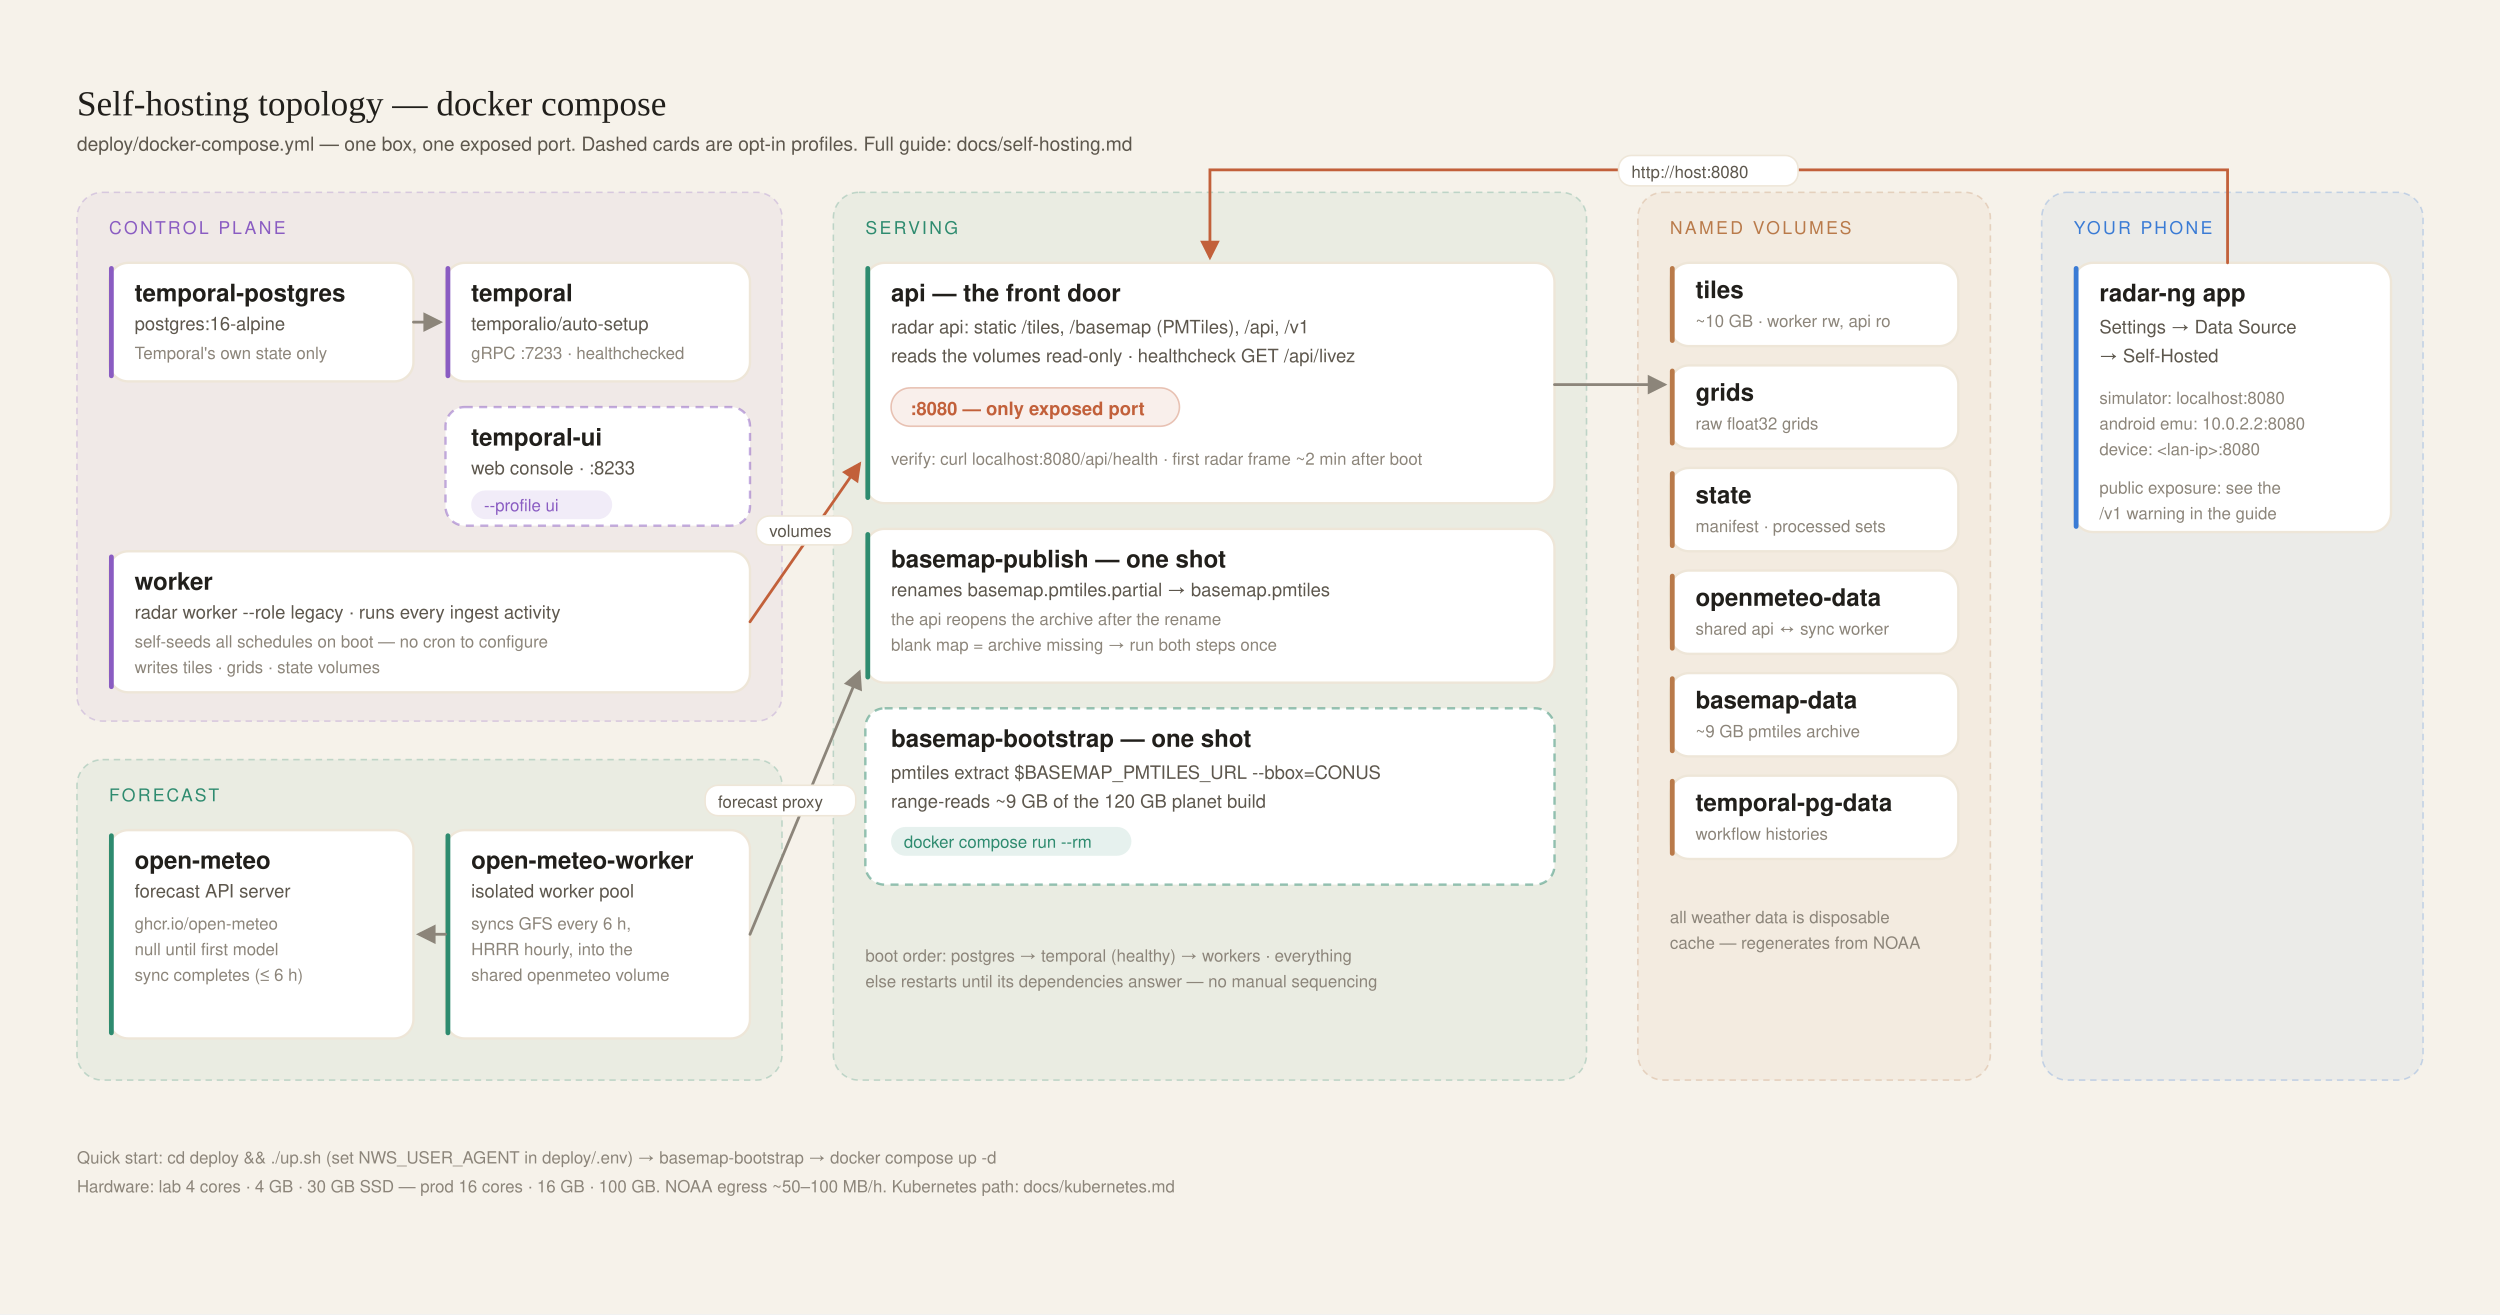
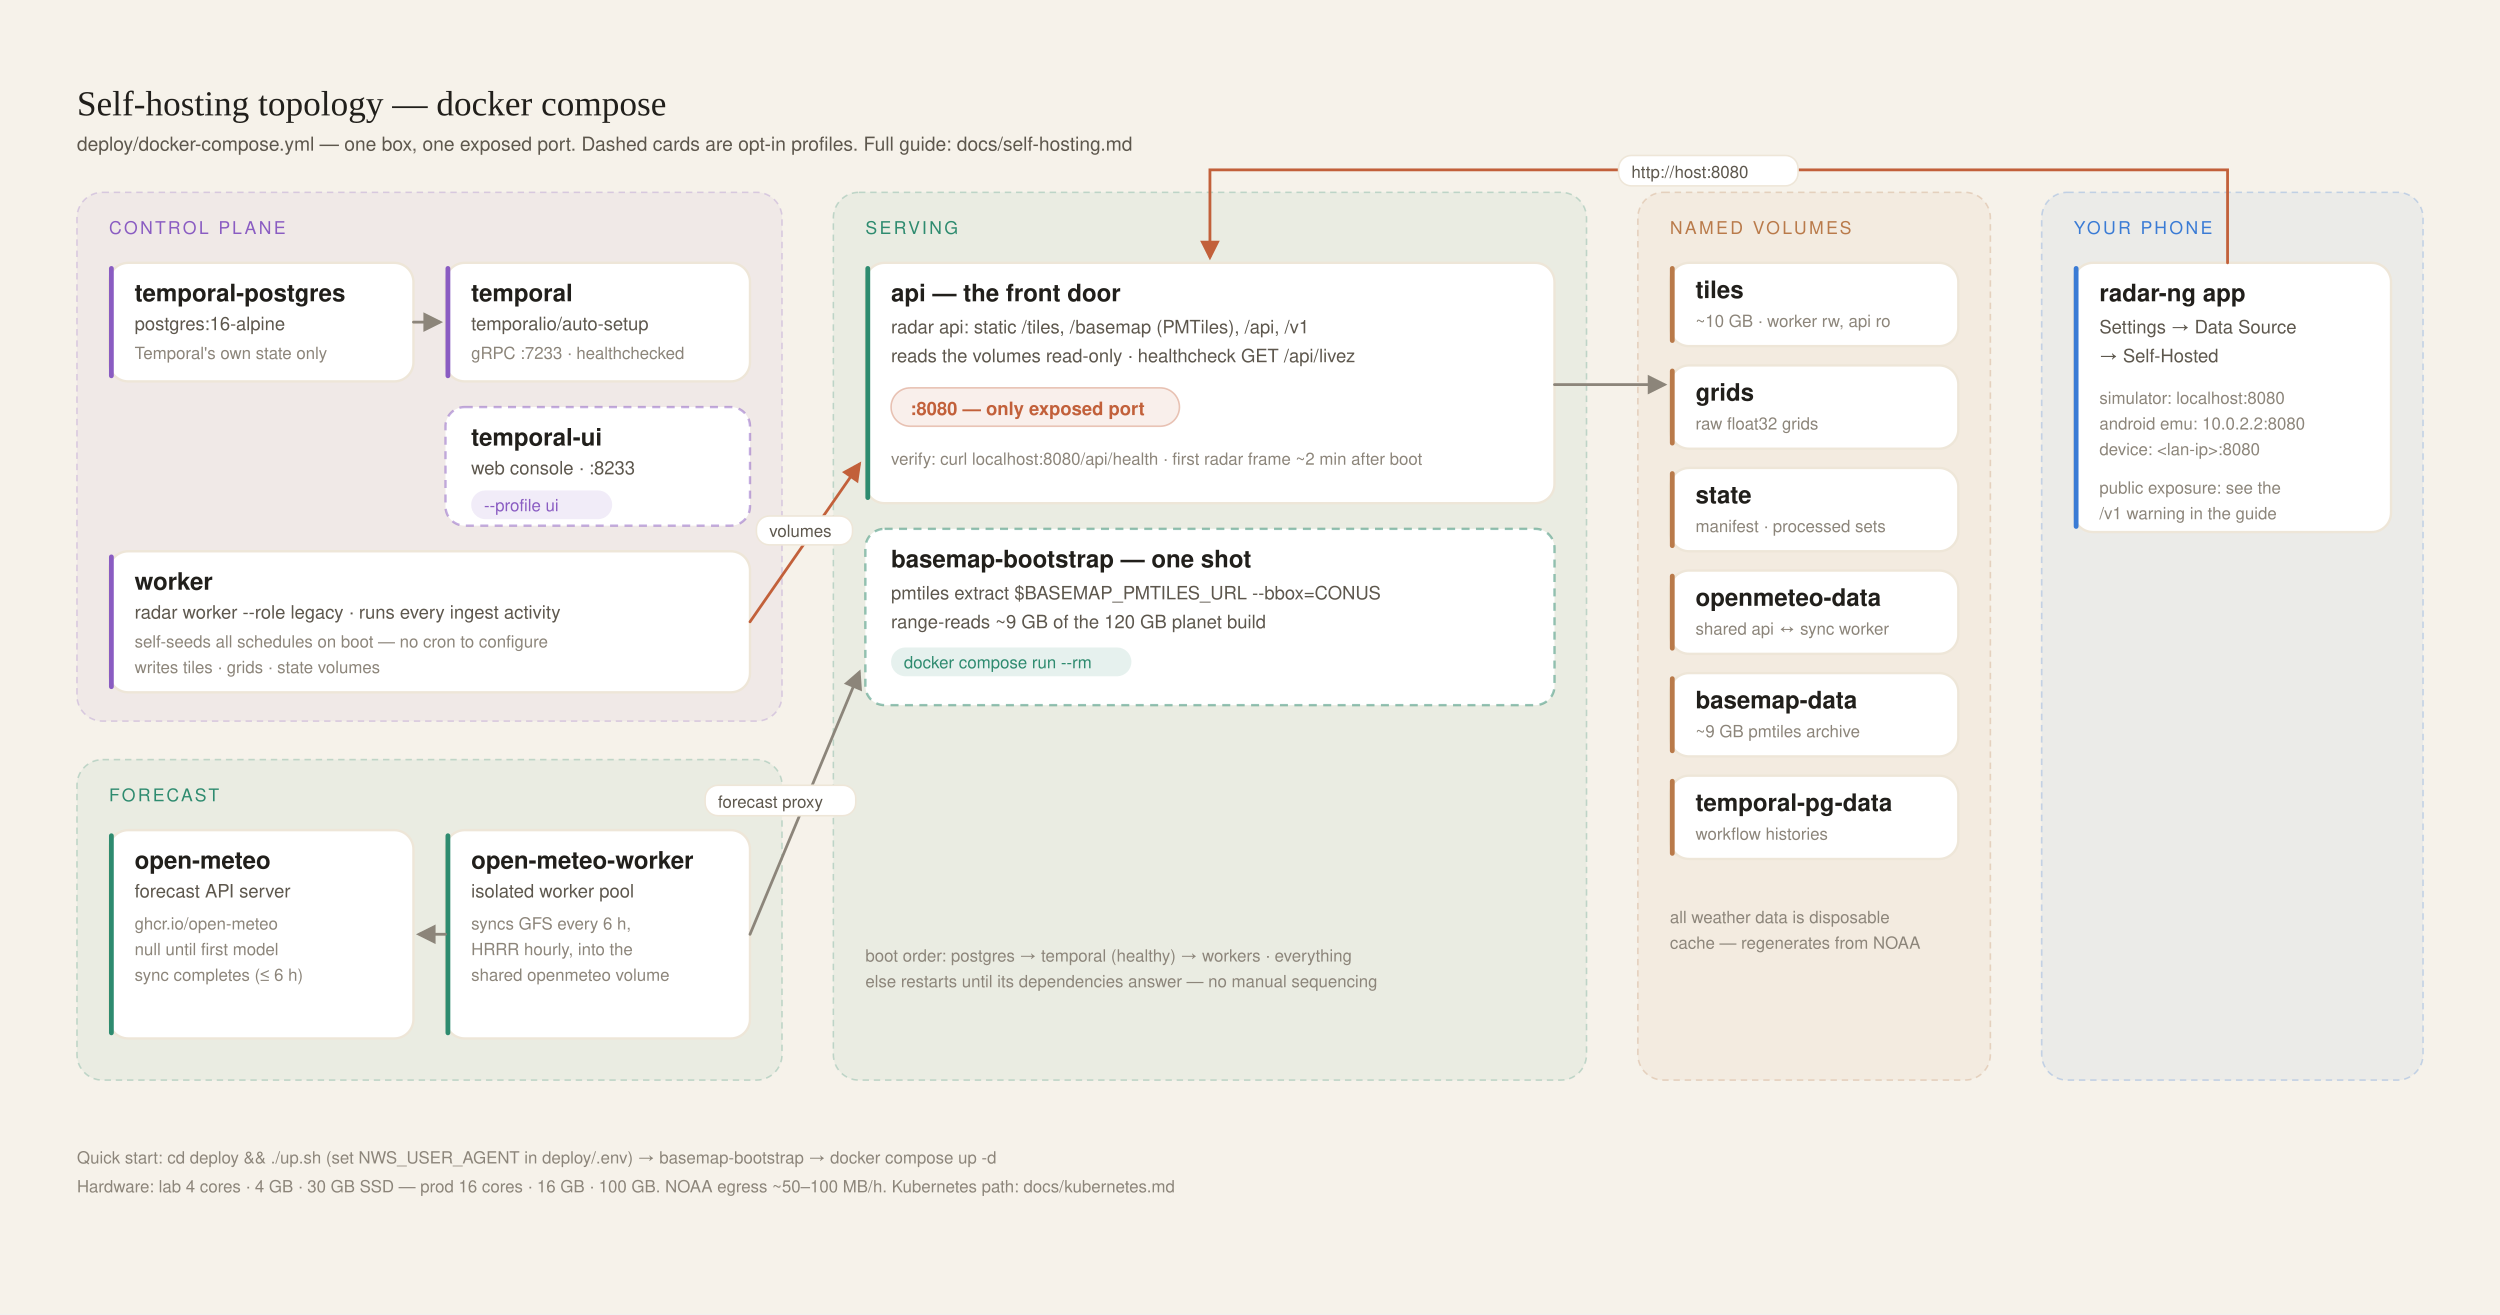
<svg xmlns="http://www.w3.org/2000/svg" width="1560" height="820" viewBox="0 0 1560 820">
  <defs>
    <marker id="arrHot" viewBox="0 0 10 10" refX="8" refY="5" markerWidth="7" markerHeight="7" orient="auto-start-reverse">
      <path d="M0 0 L10 5 L0 10 z" fill="#c2603a" />
    </marker>
    <marker id="arrSec" viewBox="0 0 10 10" refX="8" refY="5" markerWidth="7" markerHeight="7" orient="auto-start-reverse">
      <path d="M0 0 L10 5 L0 10 z" fill="#8c857a" />
    </marker>
  </defs>
  <rect x="0" y="0" width="1560" height="820" fill="#f6f2ea" />
  <text x="48" y="72" font-family="Georgia, 'Times New Roman', serif" font-size="22" fill="#211f1b">Self-hosting topology — docker compose</text>
  <text x="48" y="94" font-family="-apple-system, 'Segoe UI', Helvetica, Arial, sans-serif" font-size="12" fill="#5d574d">deploy/docker-compose.yml — one box, one exposed port. Dashed cards are opt-in profiles. Full guide: docs/self-hosting.md</text>
  <rect x="48" y="120" width="440" height="330" rx="16" fill="#8a5cc2" fill-opacity="0.06" stroke="#8a5cc2" stroke-opacity="0.25" stroke-width="1" stroke-dasharray="4 3" />
  <text x="68" y="146" font-family="-apple-system, 'Segoe UI', Helvetica, Arial, sans-serif" font-size="11" letter-spacing="1.5" fill="#8a5cc2">CONTROL PLANE</text>
  <rect x="68" y="164" width="190" height="74" rx="12" fill="#ffffff" stroke="#eee6d8" stroke-width="1.5" />
  <rect x="68" y="166" width="3" height="70" rx="1.5" fill="#8a5cc2" />
  <text x="84" y="188" font-family="-apple-system, 'Segoe UI', Helvetica, Arial, sans-serif" font-size="15" font-weight="600" fill="#211f1b">temporal-postgres</text>
  <text x="84" y="206" font-family="-apple-system, 'Segoe UI', Helvetica, Arial, sans-serif" font-size="11.5" fill="#5d574d">postgres:16-alpine</text>
  <text x="84" y="224" font-family="-apple-system, 'Segoe UI', Helvetica, Arial, sans-serif" font-size="10.5" fill="#8c857a">Temporal's own state only</text>
  <rect x="278" y="164" width="190" height="74" rx="12" fill="#ffffff" stroke="#eee6d8" stroke-width="1.5" />
  <rect x="278" y="166" width="3" height="70" rx="1.5" fill="#8a5cc2" />
  <text x="294" y="188" font-family="-apple-system, 'Segoe UI', Helvetica, Arial, sans-serif" font-size="15" font-weight="600" fill="#211f1b">temporal</text>
  <text x="294" y="206" font-family="-apple-system, 'Segoe UI', Helvetica, Arial, sans-serif" font-size="11.5" fill="#5d574d">temporalio/auto-setup</text>
  <text x="294" y="224" font-family="-apple-system, 'Segoe UI', Helvetica, Arial, sans-serif" font-size="10.5" fill="#8c857a">gRPC :7233 · healthchecked</text>
  <line x1="258" y1="201" x2="274" y2="201" stroke="#8c857a" stroke-width="1.75" stroke-linecap="round" marker-end="url(#arrSec)" />
  <rect x="278" y="254" width="190" height="74" rx="12" fill="#ffffff" stroke="#8a5cc2" stroke-opacity="0.5" stroke-width="1.5" stroke-dasharray="5 4" />
  <text x="294" y="278" font-family="-apple-system, 'Segoe UI', Helvetica, Arial, sans-serif" font-size="15" font-weight="600" fill="#211f1b">temporal-ui</text>
  <text x="294" y="296" font-family="-apple-system, 'Segoe UI', Helvetica, Arial, sans-serif" font-size="11.5" fill="#5d574d">web console · :8233</text>
  <rect x="294" y="306" width="88" height="18" rx="9" fill="#8a5cc2" fill-opacity="0.12" />
  <text x="302" y="319" font-family="-apple-system, 'Segoe UI', Helvetica, Arial, sans-serif" font-size="10.5" fill="#8a5cc2">--profile ui</text>
  <rect x="68" y="344" width="400" height="88" rx="12" fill="#ffffff" stroke="#eee6d8" stroke-width="1.5" />
  <rect x="68" y="346" width="3" height="84" rx="1.5" fill="#8a5cc2" />
  <text x="84" y="368" font-family="-apple-system, 'Segoe UI', Helvetica, Arial, sans-serif" font-size="15" font-weight="600" fill="#211f1b">worker</text>
  <text x="84" y="386" font-family="-apple-system, 'Segoe UI', Helvetica, Arial, sans-serif" font-size="11.5" fill="#5d574d">radar worker --role legacy · runs every ingest activity</text>
  <text x="84" y="404" font-family="-apple-system, 'Segoe UI', Helvetica, Arial, sans-serif" font-size="10.5" fill="#8c857a">self-seeds all schedules on boot — no cron to configure</text>
  <text x="84" y="420" font-family="-apple-system, 'Segoe UI', Helvetica, Arial, sans-serif" font-size="10.5" fill="#8c857a">writes tiles · grids · state volumes</text>
  <rect x="48" y="474" width="440" height="200" rx="16" fill="#2e8b6f" fill-opacity="0.06" stroke="#2e8b6f" stroke-opacity="0.25" stroke-width="1" stroke-dasharray="4 3" />
  <text x="68" y="500" font-family="-apple-system, 'Segoe UI', Helvetica, Arial, sans-serif" font-size="11" letter-spacing="1.5" fill="#2e8b6f">FORECAST</text>
  <rect x="68" y="518" width="190" height="130" rx="12" fill="#ffffff" stroke="#eee6d8" stroke-width="1.5" />
  <rect x="68" y="520" width="3" height="126" rx="1.5" fill="#2e8b6f" />
  <text x="84" y="542" font-family="-apple-system, 'Segoe UI', Helvetica, Arial, sans-serif" font-size="15" font-weight="600" fill="#211f1b">open-meteo</text>
  <text x="84" y="560" font-family="-apple-system, 'Segoe UI', Helvetica, Arial, sans-serif" font-size="11.5" fill="#5d574d">forecast API server</text>
  <text x="84" y="580" font-family="-apple-system, 'Segoe UI', Helvetica, Arial, sans-serif" font-size="10.5" fill="#8c857a">ghcr.io/open-meteo</text>
  <text x="84" y="596" font-family="-apple-system, 'Segoe UI', Helvetica, Arial, sans-serif" font-size="10.5" fill="#8c857a">null until first model</text>
  <text x="84" y="612" font-family="-apple-system, 'Segoe UI', Helvetica, Arial, sans-serif" font-size="10.5" fill="#8c857a">sync completes (≤ 6 h)</text>
  <rect x="278" y="518" width="190" height="130" rx="12" fill="#ffffff" stroke="#eee6d8" stroke-width="1.5" />
  <rect x="278" y="520" width="3" height="126" rx="1.5" fill="#2e8b6f" />
  <text x="294" y="542" font-family="-apple-system, 'Segoe UI', Helvetica, Arial, sans-serif" font-size="15" font-weight="600" fill="#211f1b">open-meteo-worker</text>
  <text x="294" y="560" font-family="-apple-system, 'Segoe UI', Helvetica, Arial, sans-serif" font-size="11.5" fill="#5d574d">isolated worker pool</text>
  <text x="294" y="580" font-family="-apple-system, 'Segoe UI', Helvetica, Arial, sans-serif" font-size="10.5" fill="#8c857a">syncs GFS every 6 h,</text>
  <text x="294" y="596" font-family="-apple-system, 'Segoe UI', Helvetica, Arial, sans-serif" font-size="10.5" fill="#8c857a">HRRR hourly, into the</text>
  <text x="294" y="612" font-family="-apple-system, 'Segoe UI', Helvetica, Arial, sans-serif" font-size="10.5" fill="#8c857a">shared openmeteo volume</text>
  <line x1="278" y1="583" x2="262" y2="583" stroke="#8c857a" stroke-width="1.75" stroke-linecap="round" marker-end="url(#arrSec)" />
  <rect x="520" y="120" width="470" height="554" rx="16" fill="#2e8b6f" fill-opacity="0.06" stroke="#2e8b6f" stroke-opacity="0.25" stroke-width="1" stroke-dasharray="4 3" />
  <text x="540" y="146" font-family="-apple-system, 'Segoe UI', Helvetica, Arial, sans-serif" font-size="11" letter-spacing="1.5" fill="#2e8b6f">SERVING</text>
  <rect x="540" y="164" width="430" height="150" rx="12" fill="#ffffff" stroke="#eee6d8" stroke-width="1.5" />
  <rect x="540" y="166" width="3" height="146" rx="1.5" fill="#2e8b6f" />
  <text x="556" y="188" font-family="-apple-system, 'Segoe UI', Helvetica, Arial, sans-serif" font-size="15" font-weight="600" fill="#211f1b">api — the front door</text>
  <text x="556" y="208" font-family="-apple-system, 'Segoe UI', Helvetica, Arial, sans-serif" font-size="11.5" fill="#5d574d">radar api: static /tiles, /basemap (PMTiles), /api, /v1</text>
  <text x="556" y="226" font-family="-apple-system, 'Segoe UI', Helvetica, Arial, sans-serif" font-size="11.5" fill="#5d574d">reads the volumes read-only · healthcheck GET /api/livez</text>
  <rect x="556" y="242" width="180" height="24" rx="12" fill="#c2603a" fill-opacity="0.1" stroke="#c2603a" stroke-opacity="0.35" />
  <text x="568" y="259" font-family="-apple-system, 'Segoe UI', Helvetica, Arial, sans-serif" font-size="11.5" font-weight="600" fill="#c2603a">:8080 — only exposed port</text>
  <text x="556" y="290" font-family="-apple-system, 'Segoe UI', Helvetica, Arial, sans-serif" font-size="10.5" fill="#8c857a">verify: curl localhost:8080/api/health · first radar frame ~2 min after boot</text>
-   <rect x="540" y="330" width="430" height="96" rx="12" fill="#ffffff" stroke="#eee6d8" stroke-width="1.5" />
-   <rect x="540" y="332" width="3" height="92" rx="1.5" fill="#2e8b6f" />
-   <text x="556" y="354" font-family="-apple-system, 'Segoe UI', Helvetica, Arial, sans-serif" font-size="15" font-weight="600" fill="#211f1b">basemap-publish — one shot</text>
-   <text x="556" y="372" font-family="-apple-system, 'Segoe UI', Helvetica, Arial, sans-serif" font-size="11.5" fill="#5d574d">renames basemap.pmtiles.partial → basemap.pmtiles</text>
-   <text x="556" y="390" font-family="-apple-system, 'Segoe UI', Helvetica, Arial, sans-serif" font-size="10.5" fill="#8c857a">the api reopens the archive after the rename</text>
-   <text x="556" y="406" font-family="-apple-system, 'Segoe UI', Helvetica, Arial, sans-serif" font-size="10.5" fill="#8c857a">blank map = archive missing → run both steps once</text>
-   <rect x="540" y="442" width="430" height="110" rx="12" fill="#ffffff" stroke="#2e8b6f" stroke-opacity="0.5" stroke-width="1.5" stroke-dasharray="5 4" />
-   <text x="556" y="466" font-family="-apple-system, 'Segoe UI', Helvetica, Arial, sans-serif" font-size="15" font-weight="600" fill="#211f1b">basemap-bootstrap — one shot</text>
-   <text x="556" y="486" font-family="-apple-system, 'Segoe UI', Helvetica, Arial, sans-serif" font-size="11.5" fill="#5d574d">pmtiles extract $BASEMAP_PMTILES_URL --bbox=CONUS</text>
-   <text x="556" y="504" font-family="-apple-system, 'Segoe UI', Helvetica, Arial, sans-serif" font-size="11.5" fill="#5d574d">range-reads ~9 GB of the 120 GB planet build</text>
-   <rect x="556" y="516" width="150" height="18" rx="9" fill="#2e8b6f" fill-opacity="0.12" />
-   <text x="564" y="529" font-family="-apple-system, 'Segoe UI', Helvetica, Arial, sans-serif" font-size="10.5" fill="#2e8b6f">docker compose run --rm</text>
+   <rect x="540" y="330" width="430" height="110" rx="12" fill="#ffffff" stroke="#2e8b6f" stroke-opacity="0.5" stroke-width="1.5" stroke-dasharray="5 4" />
+   <text x="556" y="354" font-family="-apple-system, 'Segoe UI', Helvetica, Arial, sans-serif" font-size="15" font-weight="600" fill="#211f1b">basemap-bootstrap — one shot</text>
+   <text x="556" y="374" font-family="-apple-system, 'Segoe UI', Helvetica, Arial, sans-serif" font-size="11.5" fill="#5d574d">pmtiles extract $BASEMAP_PMTILES_URL --bbox=CONUS</text>
+   <text x="556" y="392" font-family="-apple-system, 'Segoe UI', Helvetica, Arial, sans-serif" font-size="11.5" fill="#5d574d">range-reads ~9 GB of the 120 GB planet build</text>
+   <rect x="556" y="404" width="150" height="18" rx="9" fill="#2e8b6f" fill-opacity="0.12" />
+   <text x="564" y="417" font-family="-apple-system, 'Segoe UI', Helvetica, Arial, sans-serif" font-size="10.5" fill="#2e8b6f">docker compose run --rm</text>
  <text x="540" y="600" font-family="-apple-system, 'Segoe UI', Helvetica, Arial, sans-serif" font-size="10.5" fill="#8c857a">boot order: postgres → temporal (healthy) → workers · everything</text>
  <text x="540" y="616" font-family="-apple-system, 'Segoe UI', Helvetica, Arial, sans-serif" font-size="10.5" fill="#8c857a">else restarts until its dependencies answer — no manual sequencing</text>
  <rect x="1022" y="120" width="220" height="554" rx="16" fill="#b97a4a" fill-opacity="0.06" stroke="#b97a4a" stroke-opacity="0.25" stroke-width="1" stroke-dasharray="4 3" />
  <text x="1042" y="146" font-family="-apple-system, 'Segoe UI', Helvetica, Arial, sans-serif" font-size="11" letter-spacing="1.5" fill="#b97a4a">NAMED VOLUMES</text>
  <rect x="1042" y="164" width="180" height="52" rx="12" fill="#ffffff" stroke="#eee6d8" stroke-width="1.5" />
  <rect x="1042" y="166" width="3" height="48" rx="1.5" fill="#b97a4a" />
  <text x="1058" y="186" font-family="-apple-system, 'Segoe UI', Helvetica, Arial, sans-serif" font-size="15" font-weight="600" fill="#211f1b">tiles</text>
  <text x="1058" y="204" font-family="-apple-system, 'Segoe UI', Helvetica, Arial, sans-serif" font-size="10.5" fill="#8c857a">~10 GB · worker rw, api ro</text>
  <rect x="1042" y="228" width="180" height="52" rx="12" fill="#ffffff" stroke="#eee6d8" stroke-width="1.5" />
  <rect x="1042" y="230" width="3" height="48" rx="1.5" fill="#b97a4a" />
  <text x="1058" y="250" font-family="-apple-system, 'Segoe UI', Helvetica, Arial, sans-serif" font-size="15" font-weight="600" fill="#211f1b">grids</text>
  <text x="1058" y="268" font-family="-apple-system, 'Segoe UI', Helvetica, Arial, sans-serif" font-size="10.5" fill="#8c857a">raw float32 grids</text>
  <rect x="1042" y="292" width="180" height="52" rx="12" fill="#ffffff" stroke="#eee6d8" stroke-width="1.5" />
  <rect x="1042" y="294" width="3" height="48" rx="1.5" fill="#b97a4a" />
  <text x="1058" y="314" font-family="-apple-system, 'Segoe UI', Helvetica, Arial, sans-serif" font-size="15" font-weight="600" fill="#211f1b">state</text>
  <text x="1058" y="332" font-family="-apple-system, 'Segoe UI', Helvetica, Arial, sans-serif" font-size="10.5" fill="#8c857a">manifest · processed sets</text>
  <rect x="1042" y="356" width="180" height="52" rx="12" fill="#ffffff" stroke="#eee6d8" stroke-width="1.5" />
  <rect x="1042" y="358" width="3" height="48" rx="1.5" fill="#b97a4a" />
  <text x="1058" y="378" font-family="-apple-system, 'Segoe UI', Helvetica, Arial, sans-serif" font-size="15" font-weight="600" fill="#211f1b">openmeteo-data</text>
  <text x="1058" y="396" font-family="-apple-system, 'Segoe UI', Helvetica, Arial, sans-serif" font-size="10.5" fill="#8c857a">shared api ↔ sync worker</text>
  <rect x="1042" y="420" width="180" height="52" rx="12" fill="#ffffff" stroke="#eee6d8" stroke-width="1.5" />
  <rect x="1042" y="422" width="3" height="48" rx="1.5" fill="#b97a4a" />
  <text x="1058" y="442" font-family="-apple-system, 'Segoe UI', Helvetica, Arial, sans-serif" font-size="15" font-weight="600" fill="#211f1b">basemap-data</text>
  <text x="1058" y="460" font-family="-apple-system, 'Segoe UI', Helvetica, Arial, sans-serif" font-size="10.5" fill="#8c857a">~9 GB pmtiles archive</text>
  <rect x="1042" y="484" width="180" height="52" rx="12" fill="#ffffff" stroke="#eee6d8" stroke-width="1.5" />
  <rect x="1042" y="486" width="3" height="48" rx="1.5" fill="#b97a4a" />
  <text x="1058" y="506" font-family="-apple-system, 'Segoe UI', Helvetica, Arial, sans-serif" font-size="15" font-weight="600" fill="#211f1b">temporal-pg-data</text>
  <text x="1058" y="524" font-family="-apple-system, 'Segoe UI', Helvetica, Arial, sans-serif" font-size="10.5" fill="#8c857a">workflow histories</text>
  <text x="1042" y="576" font-family="-apple-system, 'Segoe UI', Helvetica, Arial, sans-serif" font-size="10.5" fill="#8c857a">all weather data is disposable</text>
  <text x="1042" y="592" font-family="-apple-system, 'Segoe UI', Helvetica, Arial, sans-serif" font-size="10.5" fill="#8c857a">cache — regenerates from NOAA</text>
  <rect x="1274" y="120" width="238" height="554" rx="16" fill="#3a7bd5" fill-opacity="0.06" stroke="#3a7bd5" stroke-opacity="0.25" stroke-width="1" stroke-dasharray="4 3" />
  <text x="1294" y="146" font-family="-apple-system, 'Segoe UI', Helvetica, Arial, sans-serif" font-size="11" letter-spacing="1.5" fill="#3a7bd5">YOUR PHONE</text>
  <rect x="1294" y="164" width="198" height="168" rx="12" fill="#ffffff" stroke="#eee6d8" stroke-width="1.5" />
  <rect x="1294" y="166" width="3" height="164" rx="1.5" fill="#3a7bd5" />
  <text x="1310" y="188" font-family="-apple-system, 'Segoe UI', Helvetica, Arial, sans-serif" font-size="15" font-weight="600" fill="#211f1b">radar-ng app</text>
  <text x="1310" y="208" font-family="-apple-system, 'Segoe UI', Helvetica, Arial, sans-serif" font-size="11.5" fill="#5d574d">Settings → Data Source</text>
  <text x="1310" y="226" font-family="-apple-system, 'Segoe UI', Helvetica, Arial, sans-serif" font-size="11.5" fill="#5d574d">→ Self-Hosted</text>
  <text x="1310" y="252" font-family="-apple-system, 'Segoe UI', Helvetica, Arial, sans-serif" font-size="10.5" fill="#8c857a">simulator: localhost:8080</text>
  <text x="1310" y="268" font-family="-apple-system, 'Segoe UI', Helvetica, Arial, sans-serif" font-size="10.5" fill="#8c857a">android emu: 10.0.2.2:8080</text>
  <text x="1310" y="284" font-family="-apple-system, 'Segoe UI', Helvetica, Arial, sans-serif" font-size="10.5" fill="#8c857a">device: &lt;lan-ip&gt;:8080</text>
  <text x="1310" y="308" font-family="-apple-system, 'Segoe UI', Helvetica, Arial, sans-serif" font-size="10.5" fill="#8c857a">public exposure: see the</text>
  <text x="1310" y="324" font-family="-apple-system, 'Segoe UI', Helvetica, Arial, sans-serif" font-size="10.5" fill="#8c857a">/v1 warning in the guide</text>
  <line x1="468" y1="388" x2="536" y2="290" stroke="#c2603a" stroke-width="1.75" stroke-linecap="round" marker-end="url(#arrHot)" />
  <rect x="472" y="322" width="60" height="18" rx="8" fill="#ffffff" stroke="#eee6d8" />
  <text x="480" y="335" font-family="-apple-system, 'Segoe UI', Helvetica, Arial, sans-serif" font-size="10.5" fill="#5d574d">volumes</text>
  <line x1="258" y1="583" x2="380" y2="583" stroke="#8c857a" stroke-width="0" />
  <line x1="468" y1="583" x2="536" y2="420" stroke="#8c857a" stroke-width="1.75" stroke-linecap="round" marker-end="url(#arrSec)" />
  <rect x="440" y="490" width="94" height="19" rx="8" fill="#ffffff" stroke="#eee6d8" />
  <text x="448" y="504" font-family="-apple-system, 'Segoe UI', Helvetica, Arial, sans-serif" font-size="10.5" fill="#5d574d">forecast proxy</text>
  <line x1="970" y1="240" x2="1038" y2="240" stroke="#8c857a" stroke-width="1.75" stroke-linecap="round" marker-end="url(#arrSec)" />
  <path d="M 1390 164 L 1390 106 L 755 106 L 755 160" fill="none" stroke="#c2603a" stroke-width="1.75" stroke-linecap="round" marker-end="url(#arrHot)" />
  <rect x="1010" y="97" width="112" height="19" rx="8" fill="#ffffff" stroke="#eee6d8" />
  <text x="1018" y="111" font-family="-apple-system, 'Segoe UI', Helvetica, Arial, sans-serif" font-size="10.5" fill="#5d574d">http://host:8080</text>
  <text x="48" y="726" font-family="-apple-system, 'Segoe UI', Helvetica, Arial, sans-serif" font-size="10.5" fill="#8c857a">Quick start: cd deploy &amp;&amp; ./up.sh (set NWS_USER_AGENT in deploy/.env) → basemap-bootstrap → docker compose up -d</text>
  <text x="48" y="744" font-family="-apple-system, 'Segoe UI', Helvetica, Arial, sans-serif" font-size="10.5" fill="#8c857a">Hardware: lab 4 cores · 4 GB · 30 GB SSD — prod 16 cores · 16 GB · 100 GB. NOAA egress ~50–100 MB/h. Kubernetes path: docs/kubernetes.md</text>
</svg>
